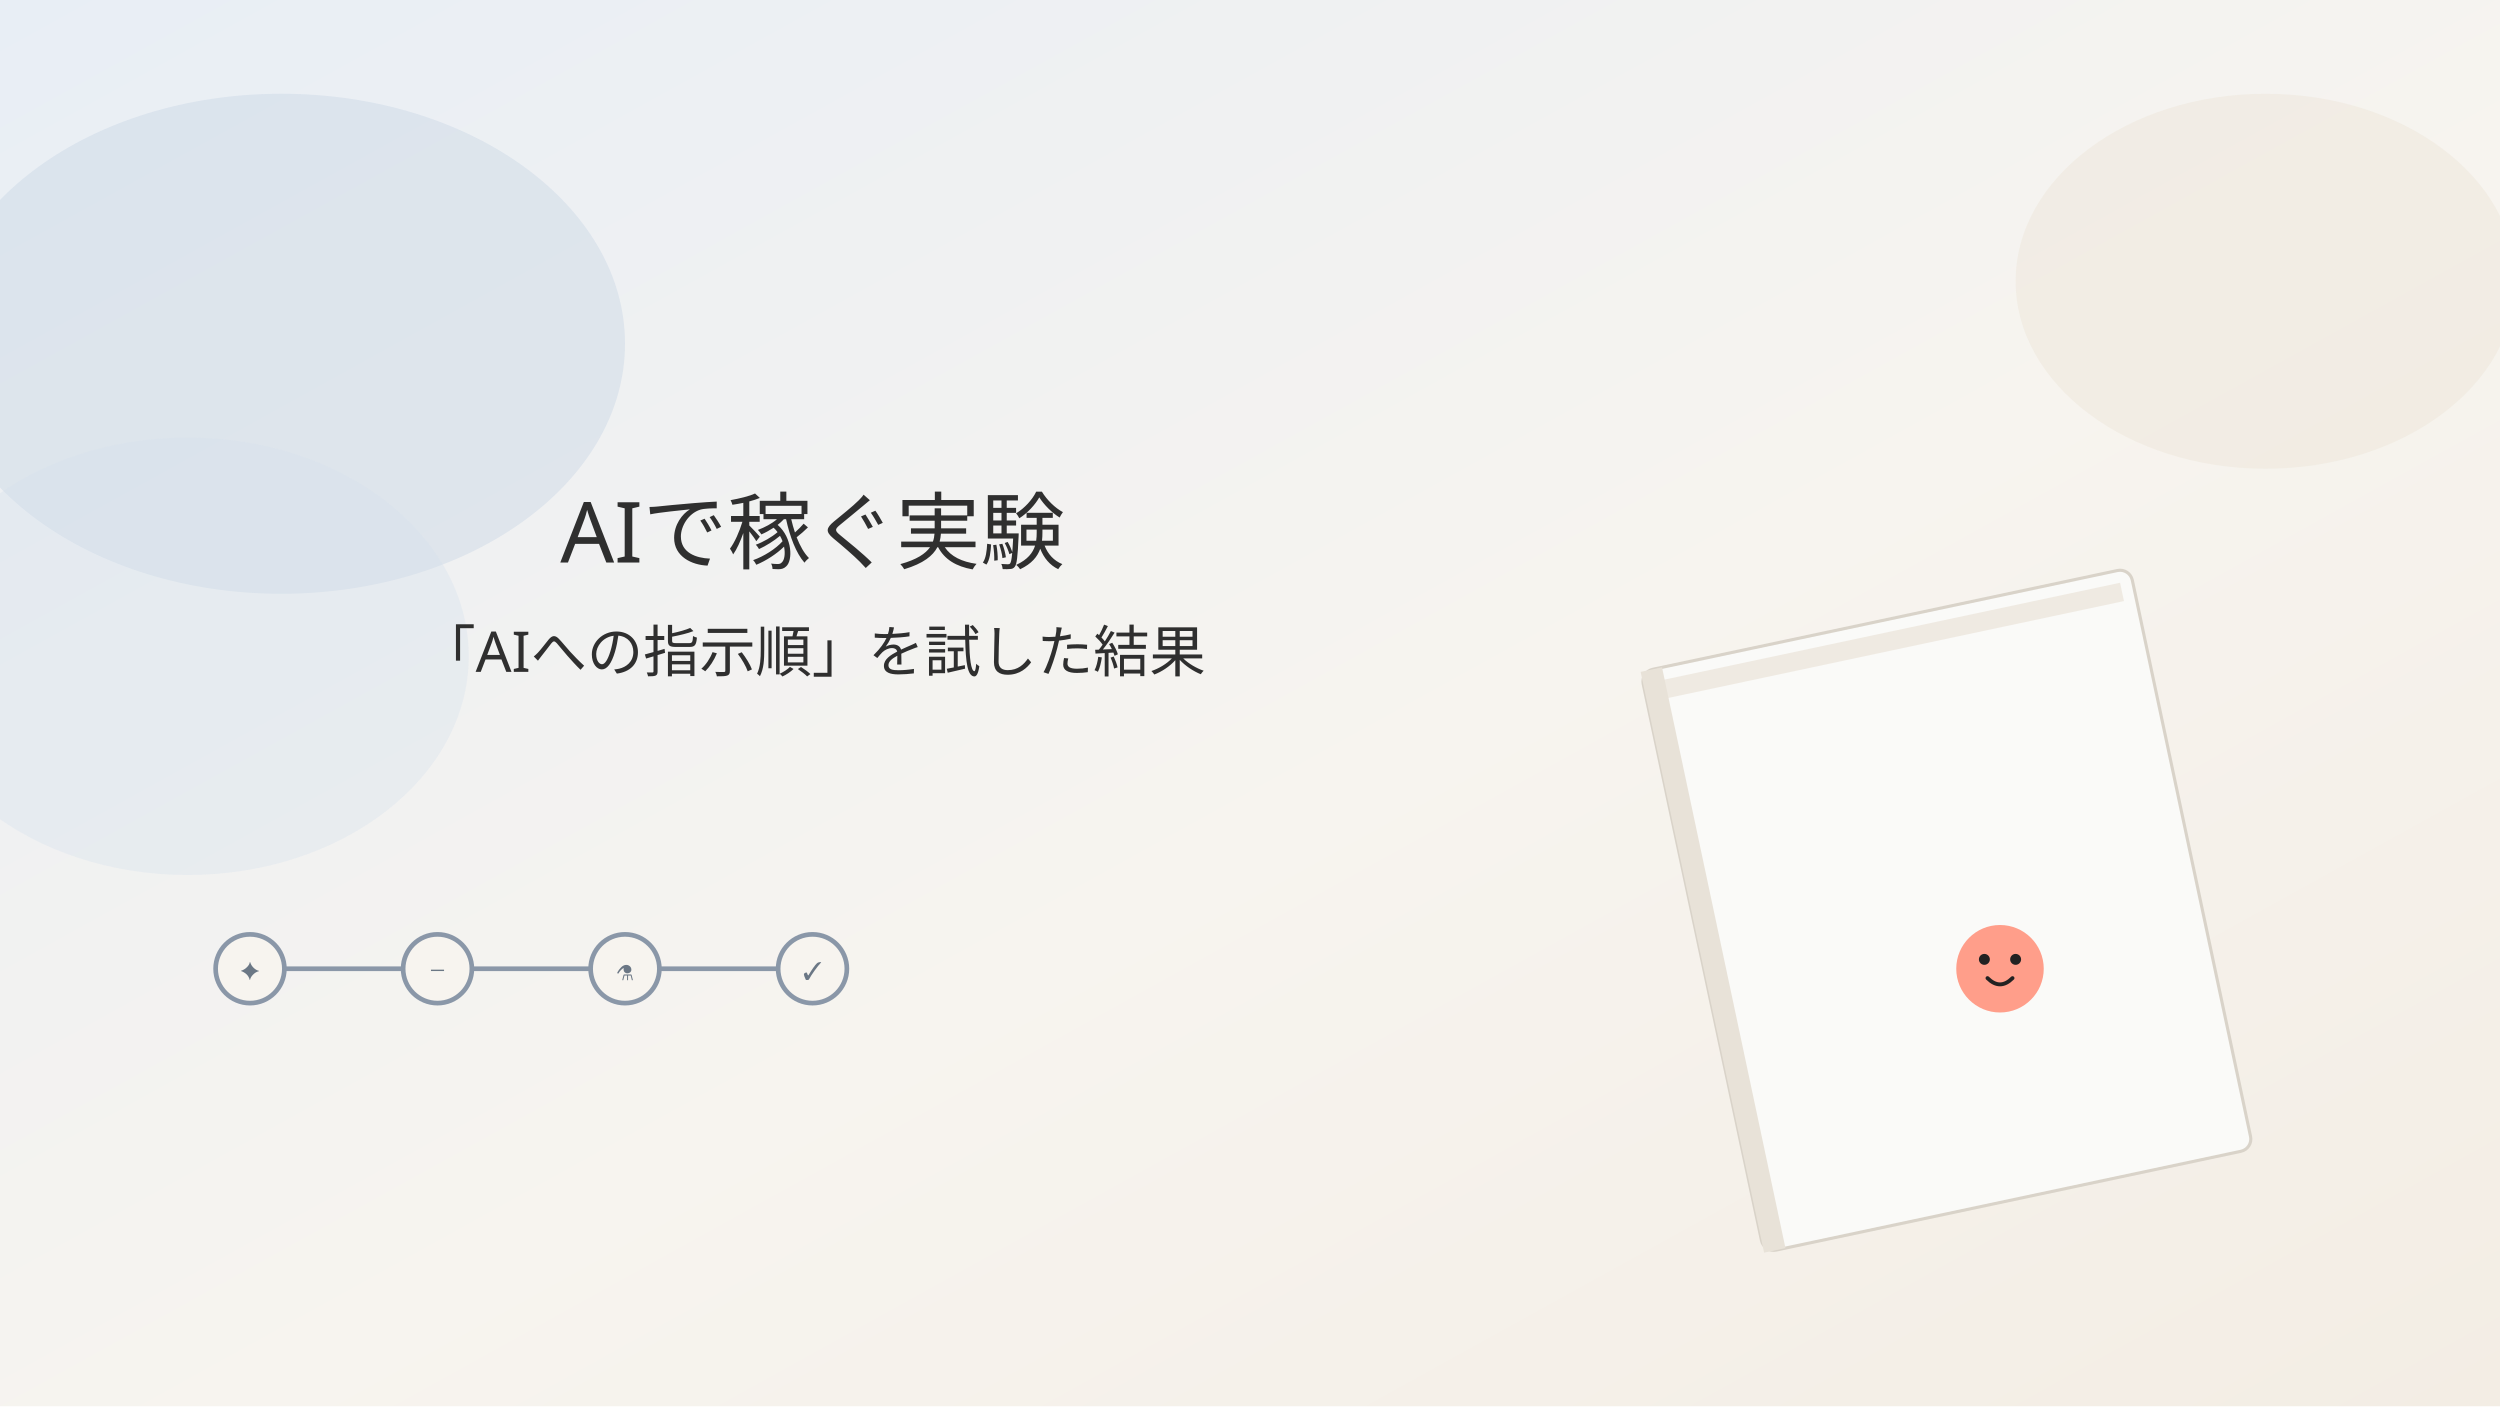
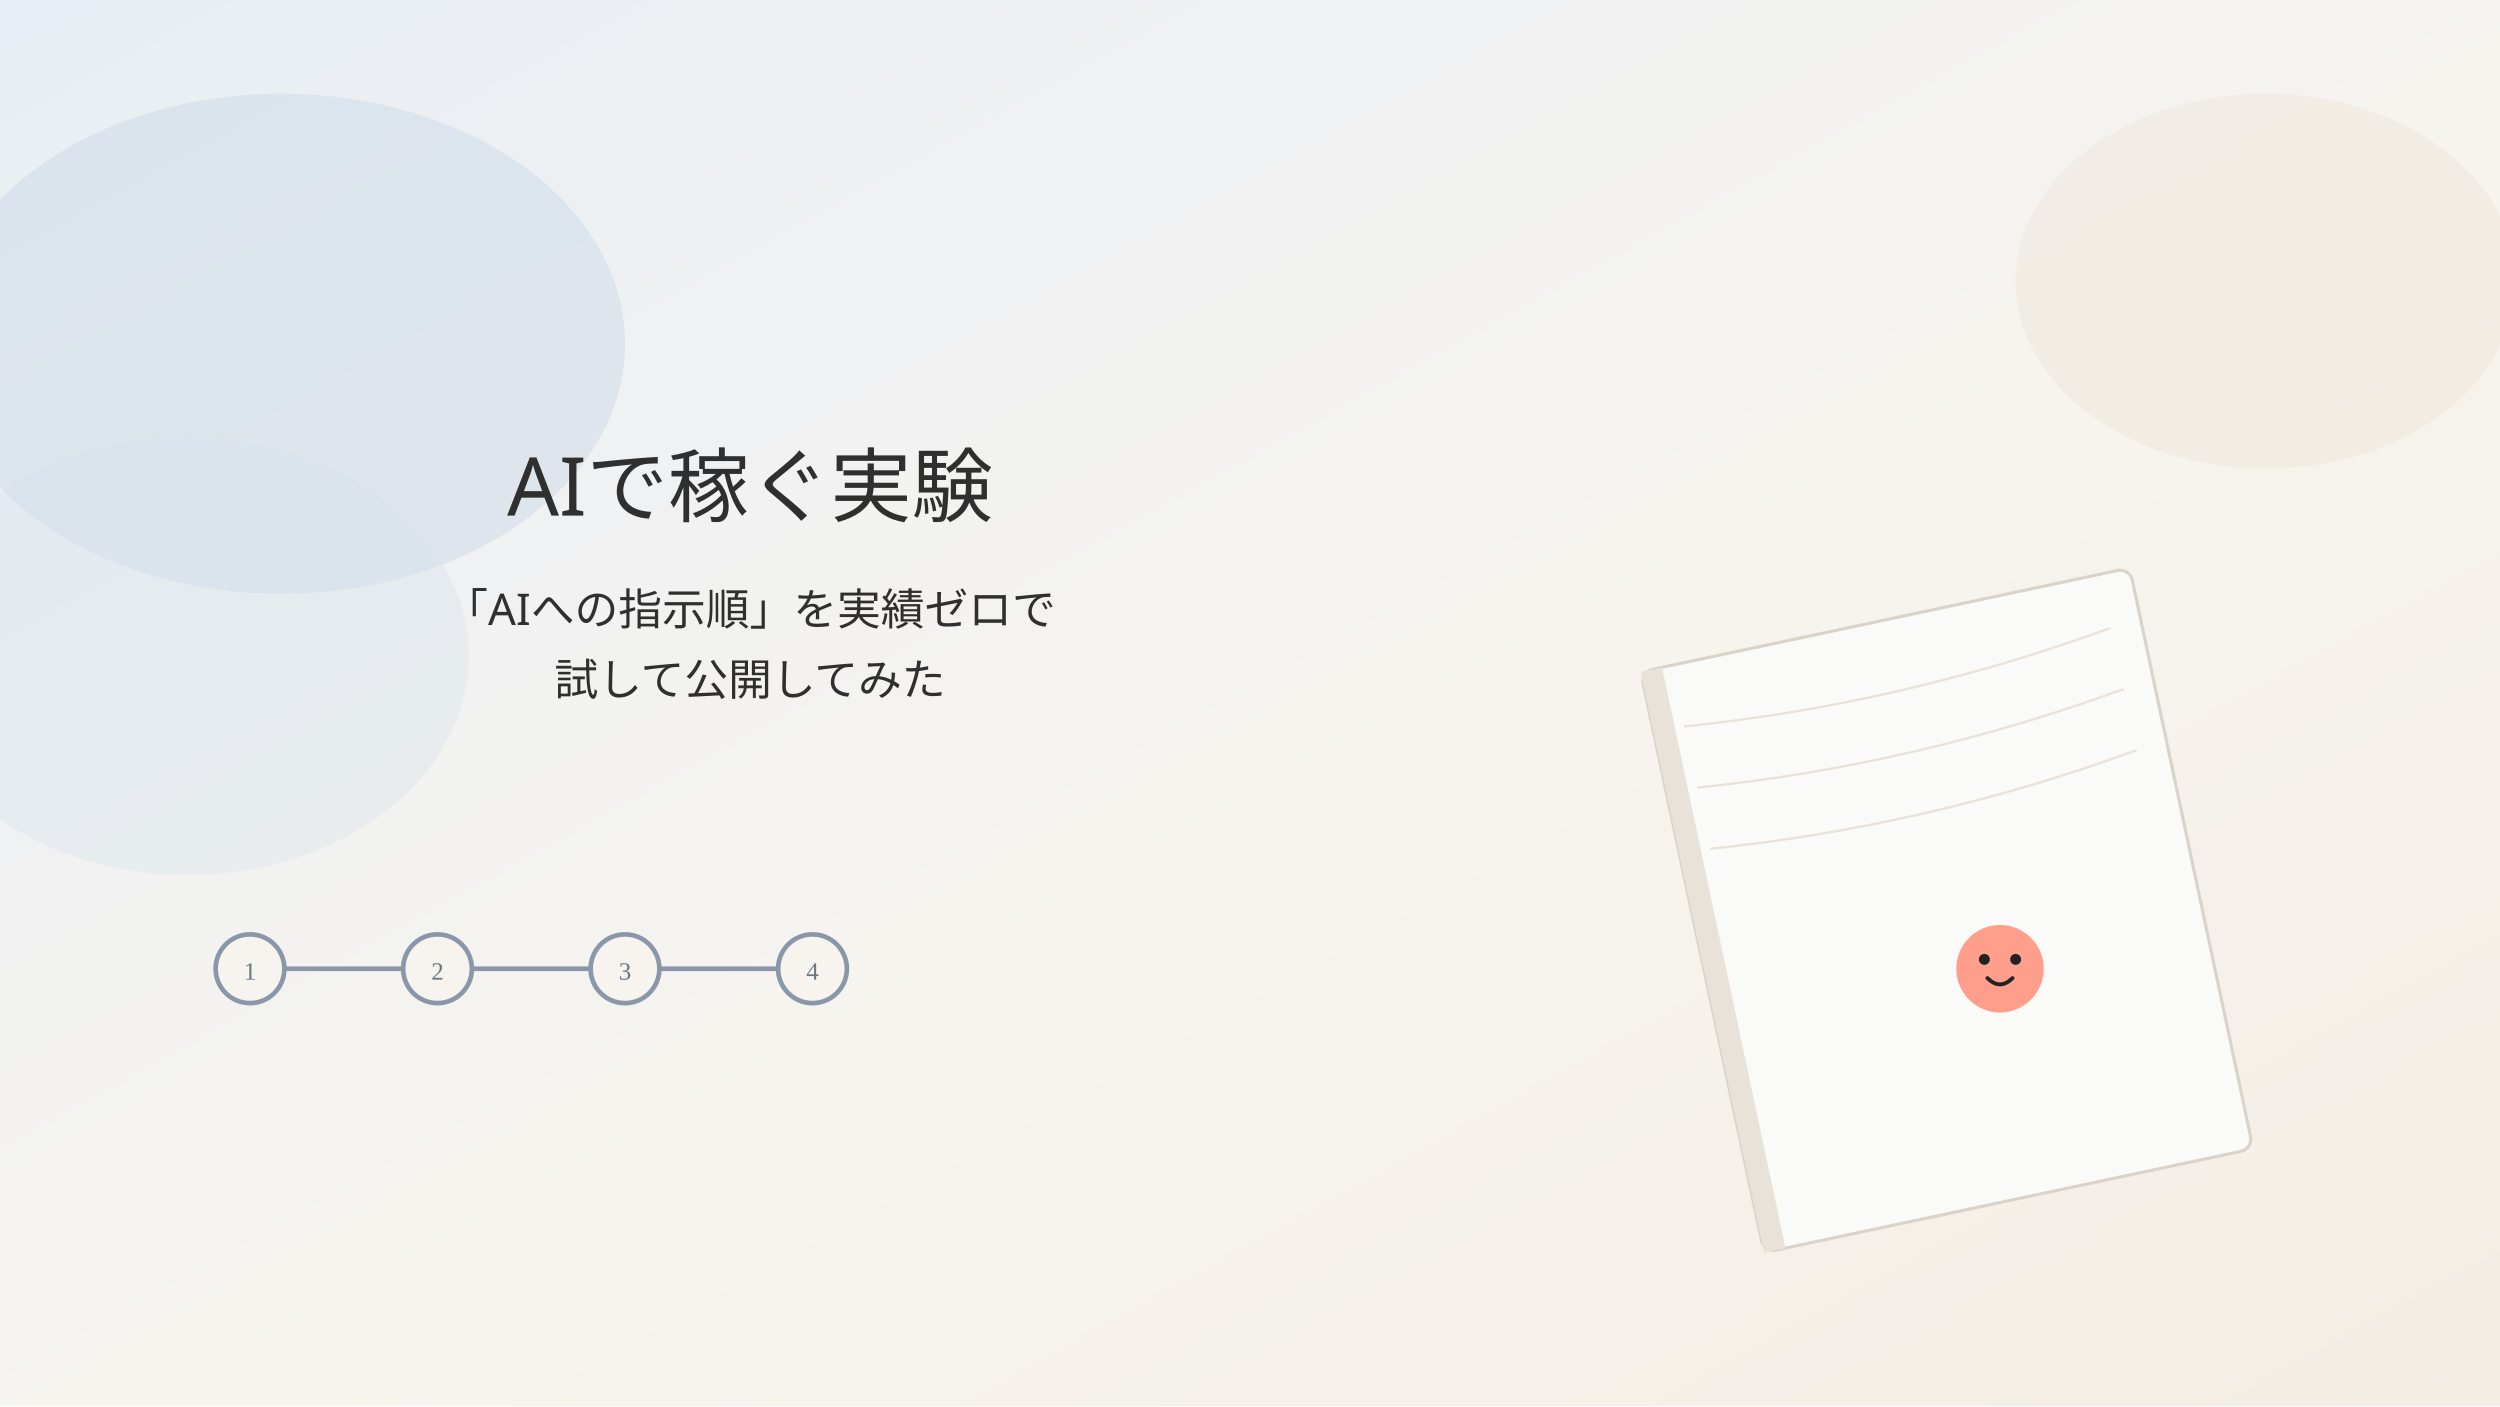
<svg xmlns="http://www.w3.org/2000/svg" width="1600" height="900" viewBox="0 0 1600 900">
  <defs>
    <linearGradient id="bg" x1="0" y1="0" x2="1" y2="1">
      <stop offset="0%" stop-color="#E8EEF5" />
      <stop offset="55%" stop-color="#F7F4EF" />
      <stop offset="100%" stop-color="#F3EDE4" />
    </linearGradient>
  </defs>
  <rect width="1600" height="900" fill="url(#bg)" />
  <ellipse cx="180" cy="220" rx="220" ry="160" fill="#C9D6E5" opacity="0.45" />
  <ellipse cx="120" cy="420" rx="180" ry="140" fill="#D5E0EC" opacity="0.35" />
  <ellipse cx="1450" cy="180" rx="160" ry="120" fill="#EDE6DA" opacity="0.5" />
-   <text x="520" y="360" text-anchor="middle" font-family="Hiragino Sans, Noto Sans JP, sans-serif" font-size="54" fill="#2F2F2F">AIで稼ぐ実験</text>
-   <text x="520" y="430" text-anchor="middle" font-family="Hiragino Sans, Noto Sans JP, sans-serif" font-size="36" fill="#2F2F2F">「AIへの指示順」を試した結果</text>
+   <text x="480" y="330" text-anchor="middle" font-family="Hiragino Sans, Noto Sans JP, sans-serif" font-size="52" fill="#2F2F2F">AIで稼ぐ実験</text>
+   <text x="480" y="400" text-anchor="middle" font-family="Hiragino Sans, Noto Sans JP, sans-serif" font-size="28" fill="#2F2F2F">「AIへの指示順」を実績ゼロで</text>
+   <text x="480" y="445" text-anchor="middle" font-family="Hiragino Sans, Noto Sans JP, sans-serif" font-size="28" fill="#2F2F2F">試して公開してみた</text>
  <g stroke="#8A97A8" fill="none" stroke-width="3">
    <line x1="160" y1="620" x2="520" y2="620" />
    <circle cx="160" cy="620" r="22" fill="#F7F4EF" stroke="#8A97A8" />
    <circle cx="280" cy="620" r="22" fill="#F7F4EF" stroke="#8A97A8" />
    <circle cx="400" cy="620" r="22" fill="#F7F4EF" stroke="#8A97A8" />
    <circle cx="520" cy="620" r="22" fill="#F7F4EF" stroke="#8A97A8" />
  </g>
-   <text x="160" y="627" text-anchor="middle" font-size="16" fill="#6B7785">✦</text>
-   <text x="280" y="627" text-anchor="middle" font-size="18" fill="#6B7785">−</text>
-   <text x="400" y="627" text-anchor="middle" font-size="14" fill="#6B7785">⚗</text>
-   <text x="520" y="627" text-anchor="middle" font-size="16" fill="#6B7785">✓</text>
+   <text x="160" y="627" text-anchor="middle" font-size="16" fill="#6B7785">1</text>
+   <text x="280" y="627" text-anchor="middle" font-size="16" fill="#6B7785">2</text>
+   <text x="400" y="627" text-anchor="middle" font-size="16" fill="#6B7785">3</text>
+   <text x="520" y="627" text-anchor="middle" font-size="16" fill="#6B7785">4</text>
  <g transform="translate(1050,430) rotate(-12)">
    <rect x="0" y="0" width="320" height="380" rx="8" fill="#FAFAF8" stroke="#D9D3C9" stroke-width="2" />
-     <rect x="8" y="8" width="304" height="12" fill="#EFEAE2" />
+     <path d="M20 40 Q160 55 300 35" stroke="#E8E2D8" stroke-width="1.5" fill="none" />
+     <path d="M20 80 Q160 95 300 75" stroke="#E8E2D8" stroke-width="1.5" fill="none" />
+     <path d="M20 120 Q160 135 300 115" stroke="#E8E2D8" stroke-width="1.5" fill="none" />
    <rect x="0" y="0" width="14" height="380" fill="#E8E2D8" />
  </g>
  <circle cx="1280" cy="620" r="28" fill="#FF9E8A" />
  <circle cx="1270" cy="614" r="3.5" fill="#222" />
  <circle cx="1290" cy="614" r="3.5" fill="#222" />
  <path d="M1272 626 Q1280 634 1288 626" stroke="#222" stroke-width="2.5" fill="none" stroke-linecap="round" />
</svg>
